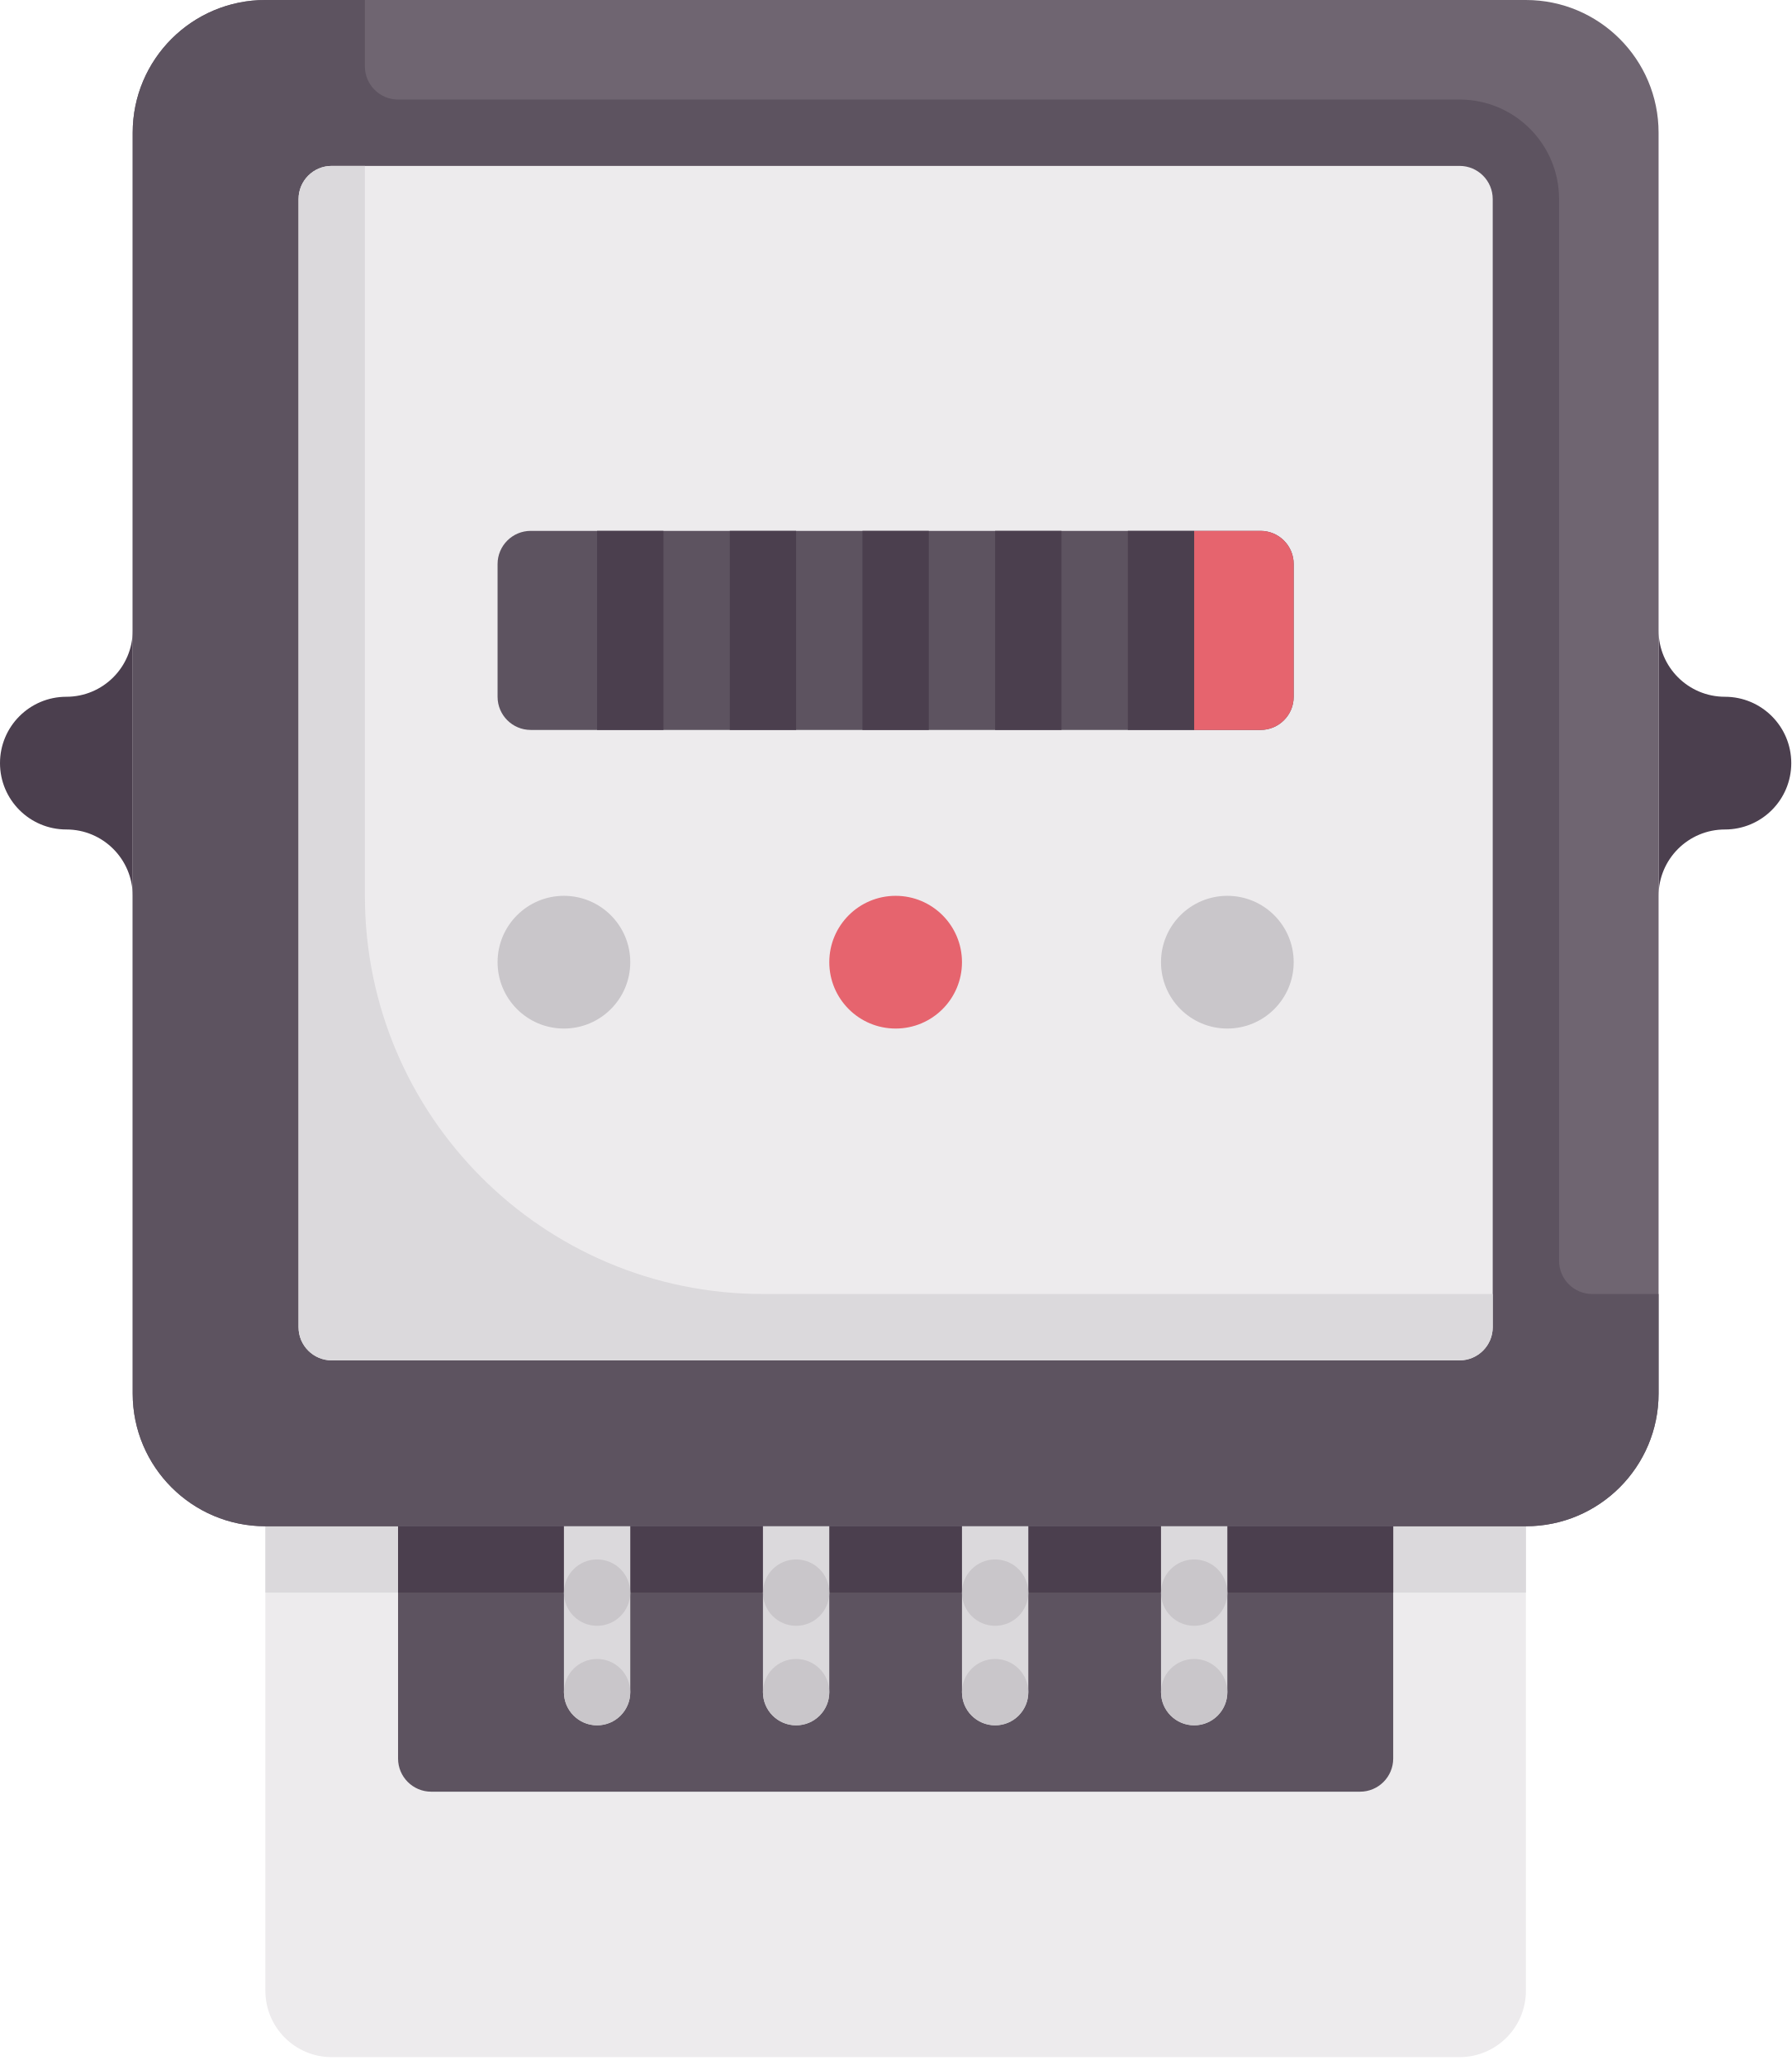
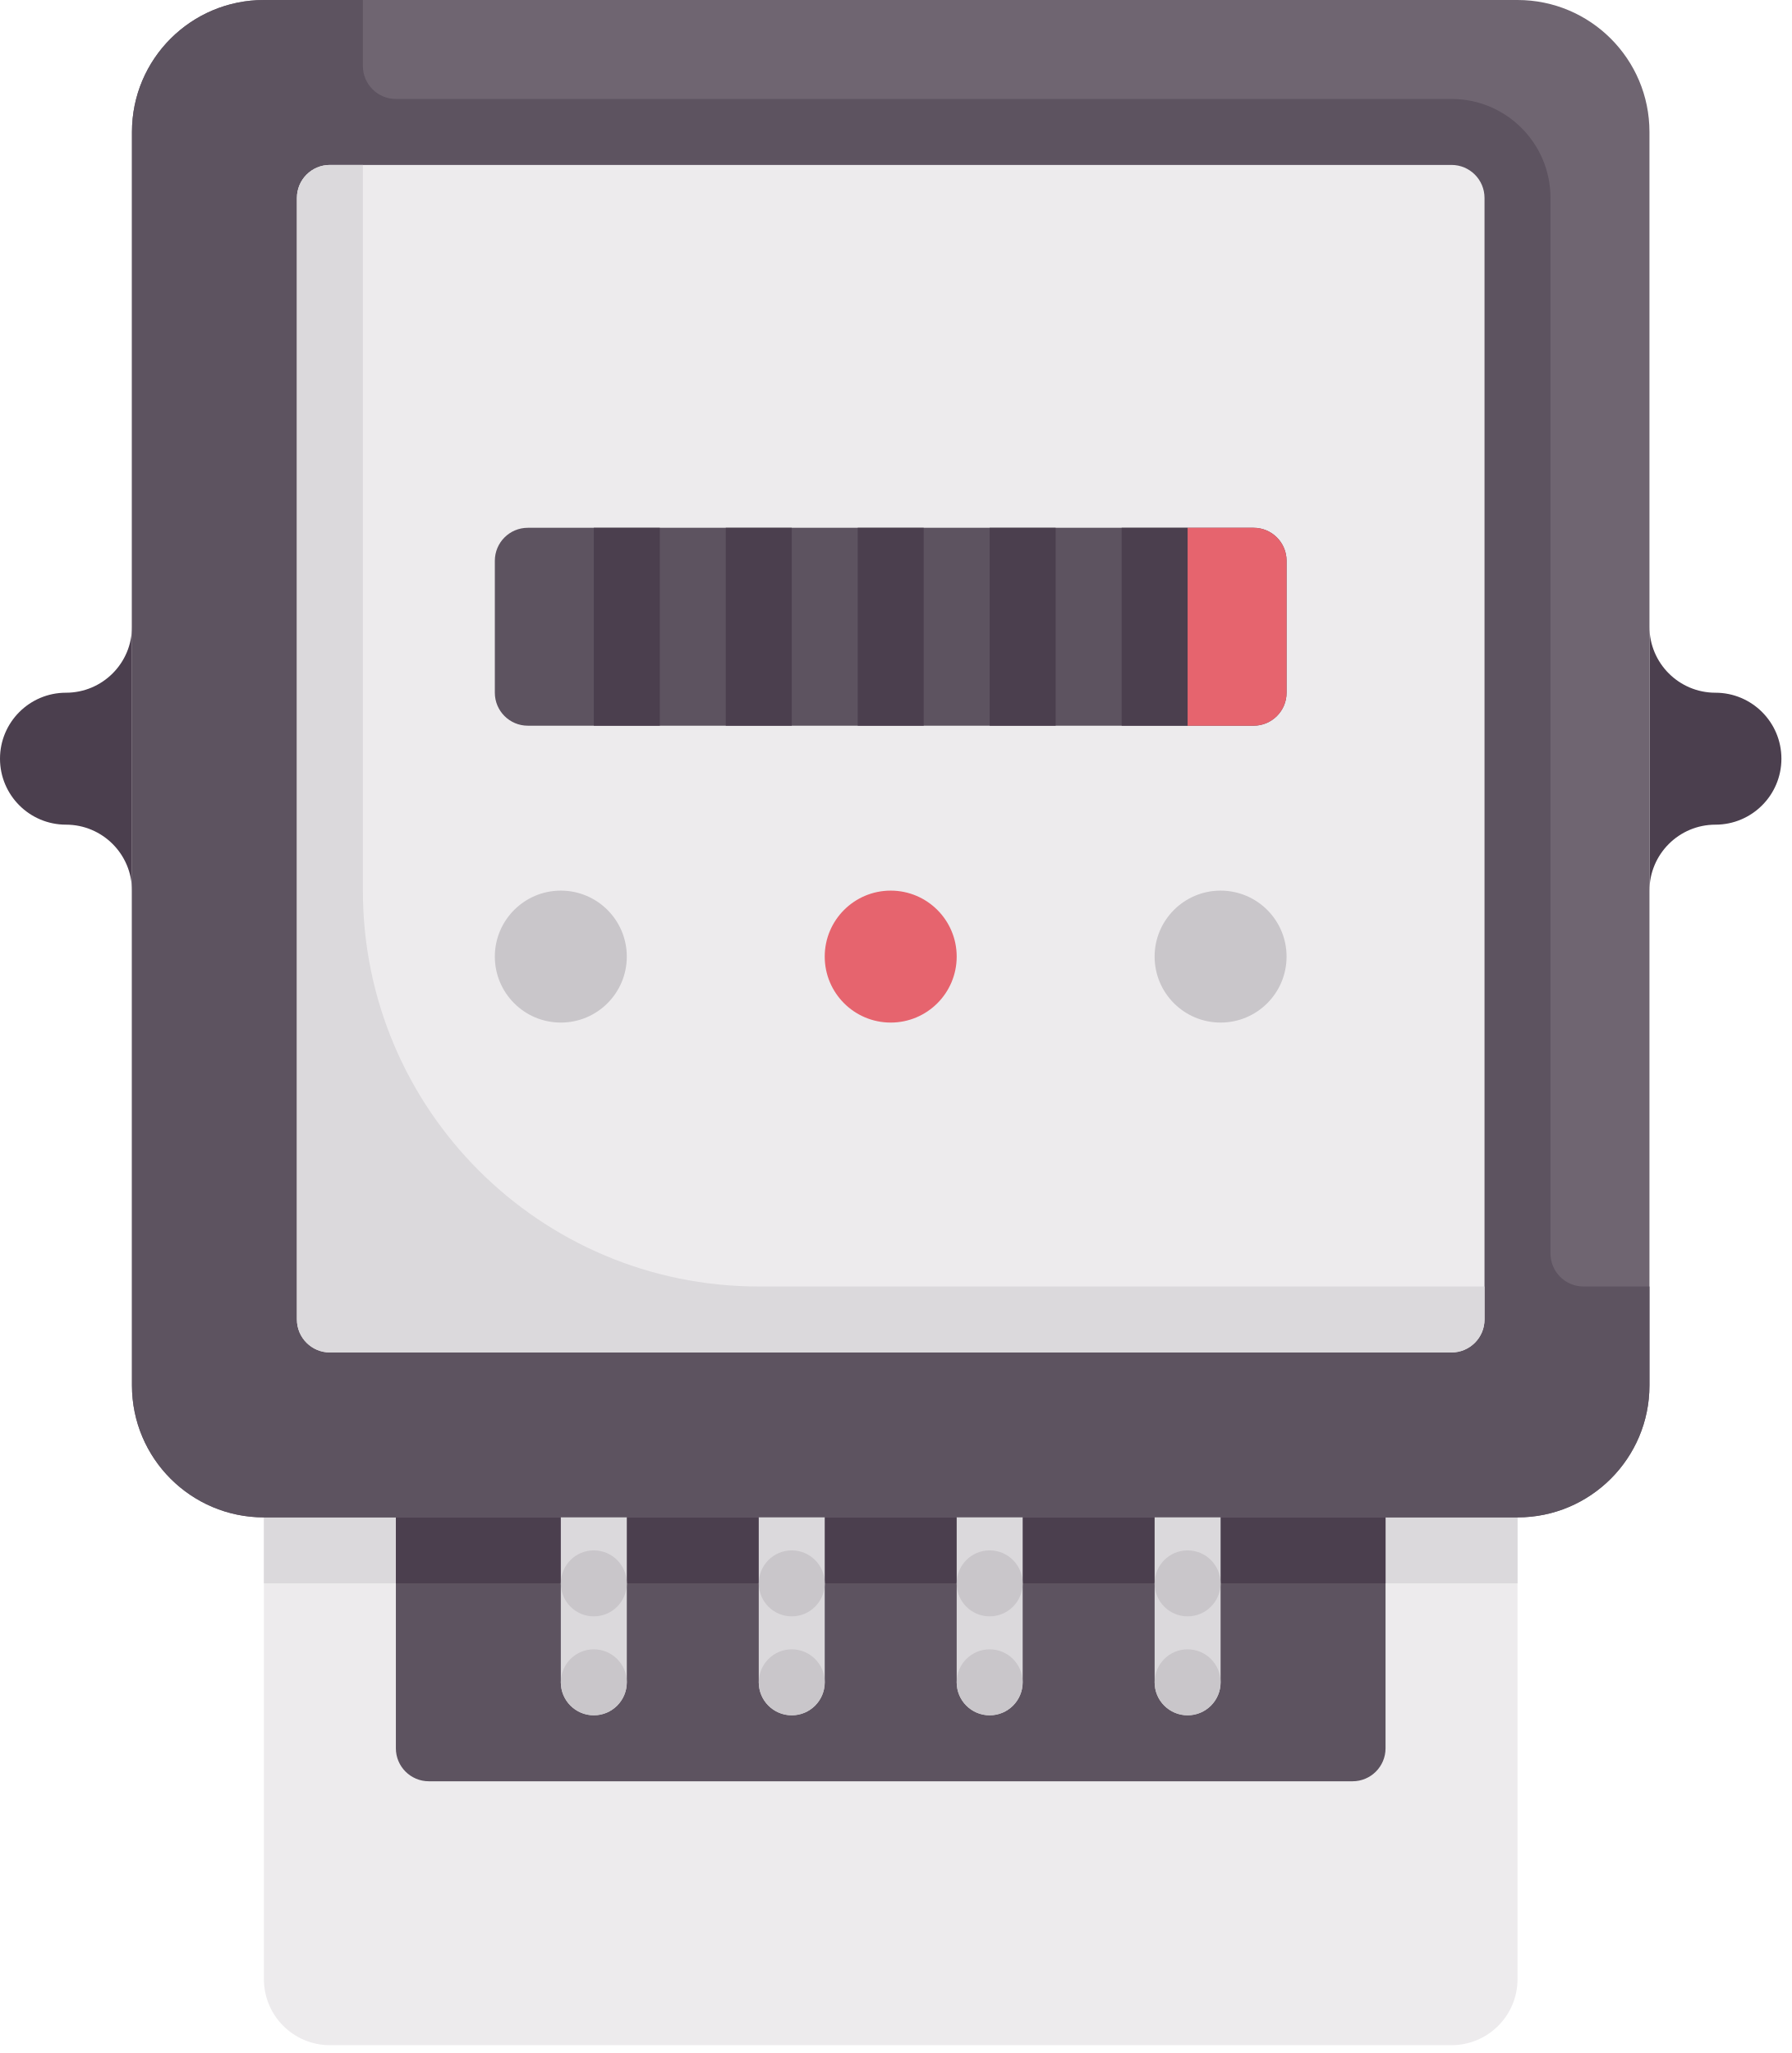
- <svg xmlns="http://www.w3.org/2000/svg" width="354" height="408" viewBox="0 0 354 408" fill="none">
-   <path d="M4.84519e-08 2.6164e-06V49.167C4.84519e-08 52.787 2.935 55.722 6.556 55.722H118C121.62 55.722 124.555 52.787 124.555 49.167V2.6164e-06H4.84519e-08Z" transform="translate(52.4453 295) scale(2)" fill="#EDEBED" />
-   <path d="M124.557 -5.81423e-06H0V9.833H124.557V-5.81423e-06Z" transform="translate(52.4473 294.997) scale(2)" fill="#DBD9DC" />
-   <path d="M6.556 6.556C2.935 6.556 5.93536e-07 9.491 5.93536e-07 13.111C5.93536e-07 16.732 2.935 19.667 6.556 19.667C10.176 19.667 13.111 22.602 13.111 26.222V-2.85866e-06C13.111 3.621 10.176 6.556 6.556 6.556Z" transform="translate(0 124.554) scale(2)" fill="#4B3F4E" />
-   <path d="M6.555 6.556C2.935 6.556 1.84117e-06 3.62 1.84117e-06 -4.84519e-08V26.222C1.84117e-06 22.602 2.935 19.667 6.555 19.667C10.176 19.667 13.111 16.732 13.111 13.111C13.111 9.491 10.176 6.556 6.555 6.556Z" transform="translate(327.777 124.555) scale(2)" fill="#4B3F4E" />
-   <path d="M137.666 150.778H13.111C5.87 150.778 9.69038e-07 144.908 9.69038e-07 137.667V13.111C9.69038e-07 5.87 5.87 0 13.111 0H137.666C144.907 0 150.777 5.87 150.777 13.111V137.666C150.777 144.908 144.907 150.778 137.666 150.778Z" transform="translate(26.2227) scale(2)" fill="#6F6571" />
-   <path d="M140.944 124.555V19.666C140.944 14.236 136.541 9.833 131.111 9.833H26.222C24.412 9.833 22.944 8.366 22.944 6.556V0H13.111C5.87 0 9.69038e-07 5.87 9.69038e-07 13.111V137.666C9.69038e-07 144.907 5.87 150.777 13.111 150.777H137.666C144.907 150.777 150.777 144.907 150.777 137.666V127.833H144.222C142.412 127.833 140.944 126.366 140.944 124.555Z" transform="translate(26.2227) scale(2)" fill="#5D5360" />
-   <path d="M114.722 118H3.278C1.467 118 1.33243e-06 116.533 1.33243e-06 114.722V3.278C1.33243e-06 1.467 1.467 3.63389e-07 3.278 3.63389e-07H114.722C116.532 3.63389e-07 118 1.467 118 3.278V114.722C118 116.532 116.532 118 114.722 118Z" transform="translate(59 32.7776) scale(2)" fill="#EDEBED" />
-   <path d="M-8.72134e-07 8.72134e-07V22.944C-8.72134e-07 24.754 1.467 26.222 3.278 26.222H95.055C96.866 26.222 98.333 24.754 98.333 22.944V8.72134e-07H-8.72134e-07Z" transform="translate(78.666 301.555) scale(2)" fill="#5D5360" />
-   <path d="M98.332 -1.93808e-06H1.93808e-06V6.555H98.332V-1.93808e-06Z" transform="translate(78.668 301.554) scale(2)" fill="#4B3F4E" />
-   <path d="M75.389 19.666H3.278C1.467 19.666 -4.84519e-08 18.199 -4.84519e-08 16.389V3.278C-4.84519e-08 1.467 1.467 -8.72134e-07 3.278 -8.72134e-07H75.389C77.199 -8.72134e-07 78.666 1.467 78.666 3.278V16.389C78.667 18.199 77.199 19.666 75.389 19.666Z" transform="translate(98.334 104.889) scale(2)" fill="#5D5360" />
-   <path d="M6.556 13.111C10.176 13.111 13.111 10.176 13.111 6.555C13.111 2.935 10.176 0 6.556 0C2.935 0 2.76176e-06 2.935 2.76176e-06 6.555C2.76176e-06 10.176 2.935 13.111 6.556 13.111Z" transform="translate(98.334 176.997) scale(2)" fill="#C9C6CA" />
-   <path d="M6.555 13.111C10.176 13.111 13.111 10.176 13.111 6.555C13.111 2.935 10.176 0 6.555 0C2.935 0 0 2.935 0 6.555C0 10.176 2.935 13.111 6.555 13.111Z" transform="translate(229.443 176.997) scale(2)" fill="#C9C6CA" />
-   <path d="M6.556 13.111C10.176 13.111 13.111 10.176 13.111 6.555C13.111 2.935 10.176 0 6.556 0C2.935 0 -2.56795e-06 2.935 -2.56795e-06 6.555C-2.56795e-06 10.176 2.935 13.111 6.556 13.111Z" transform="translate(163.889 176.997) scale(2)" fill="#E6646E" />
-   <path d="M6.556 1.93808e-06H-2.90711e-06V19.666H6.556V1.93808e-06Z" transform="translate(118.002 104.89) scale(2)" fill="#4B3F4E" />
-   <path d="M6.556 1.93808e-06H2.66485e-06V19.666H6.556V1.93808e-06Z" transform="translate(144.223 104.89) scale(2)" fill="#4B3F4E" />
-   <path d="M6.556 1.93808e-06H2.18034e-06V19.666H6.556V1.93808e-06Z" transform="translate(170.443 104.89) scale(2)" fill="#4B3F4E" />
-   <path d="M6.556 1.93808e-06H-4.36067e-06V19.666H6.556V1.93808e-06Z" transform="translate(196.664 104.89) scale(2)" fill="#4B3F4E" />
-   <path d="M6.555 1.93808e-06H0V19.666H6.555V1.93808e-06Z" transform="translate(222.893 104.89) scale(2)" fill="#4B3F4E" />
-   <path d="M6.555 19.666H-7.7523e-07V-8.72134e-07H6.555C8.366 -8.72134e-07 9.833 1.467 9.833 3.278V16.389C9.833 18.199 8.366 19.666 6.555 19.666Z" transform="translate(236 104.889) scale(2)" fill="#E6646E" />
-   <path d="M45.889 111.445C24.166 111.445 6.556 93.835 6.556 72.111V3.63389e-07H3.278C1.467 3.63389e-07 1.33243e-06 1.467 1.33243e-06 3.278V114.722C1.33243e-06 116.532 1.467 118 3.278 118H114.722C116.532 118 118 116.532 118 114.722V111.444H45.889V111.445Z" transform="translate(59 32.7776) scale(2)" fill="#DBD9DC" />
-   <path d="M2.5195e-06 8.72134e-07V16.389C2.5195e-06 18.199 1.466 19.666 3.278 19.666C5.089 19.666 6.556 18.199 6.556 16.389V8.72134e-07H2.5195e-06Z" transform="translate(111.445 301.555) scale(2)" fill="#DBD9DC" />
-   <path d="M3.278 6.556C5.088 6.556 6.556 5.088 6.556 3.278C6.556 1.468 5.088 3.19783e-06 3.278 3.19783e-06C1.467 3.19783e-06 0 1.468 0 3.278C0 5.088 1.467 6.556 3.278 6.556Z" transform="translate(111.445 327.776) scale(2)" fill="#C9C6CA" />
-   <path d="M3.278 6.556C5.088 6.556 6.556 5.088 6.556 3.278C6.556 1.468 5.088 -4.55448e-06 3.278 -4.55448e-06C1.467 -4.55448e-06 0 1.468 0 3.278C0 5.088 1.467 6.556 3.278 6.556Z" transform="translate(111.445 308.113) scale(2)" fill="#C9C6CA" />
-   <path d="M9.20586e-07 8.72134e-07V16.389C9.20586e-07 18.199 1.466 19.666 3.278 19.666C5.09 19.666 6.555 18.199 6.555 16.389V8.72134e-07H9.20586e-07Z" transform="translate(150.777 301.555) scale(2)" fill="#DBD9DC" />
-   <path d="M3.278 6.556C5.088 6.556 6.556 5.088 6.556 3.278C6.556 1.468 5.088 3.19783e-06 3.278 3.19783e-06C1.468 3.19783e-06 0 1.468 0 3.278C0 5.088 1.468 6.556 3.278 6.556Z" transform="translate(150.781 327.776) scale(2)" fill="#C9C6CA" />
-   <path d="M3.278 6.556C5.088 6.556 6.556 5.088 6.556 3.278C6.556 1.468 5.088 -4.55448e-06 3.278 -4.55448e-06C1.468 -4.55448e-06 0 1.468 0 3.278C0 5.088 1.468 6.556 3.278 6.556Z" transform="translate(150.781 308.113) scale(2)" fill="#C9C6CA" />
-   <path d="M-3.48854e-06 8.72134e-07V16.389C-3.48854e-06 18.199 1.466 19.666 3.278 19.666C5.089 19.666 6.556 18.199 6.556 16.389V8.72134e-07H-3.48854e-06Z" transform="translate(190.111 301.555) scale(2)" fill="#DBD9DC" />
-   <path d="M3.278 6.556C5.088 6.556 6.556 5.088 6.556 3.278C6.556 1.468 5.088 3.19783e-06 3.278 3.19783e-06C1.467 3.19783e-06 -2.6164e-06 1.468 -2.6164e-06 3.278C-2.6164e-06 5.088 1.467 6.556 3.278 6.556Z" transform="translate(190.107 327.776) scale(2)" fill="#C9C6CA" />
-   <path d="M3.278 6.556C5.088 6.556 6.556 5.088 6.556 3.278C6.556 1.468 5.088 -4.55448e-06 3.278 -4.55448e-06C1.467 -4.55448e-06 -2.6164e-06 1.468 -2.6164e-06 3.278C-2.6164e-06 5.088 1.467 6.556 3.278 6.556Z" transform="translate(190.107 308.113) scale(2)" fill="#C9C6CA" />
-   <path d="M9.69038e-07 8.72134e-07V16.389C9.69038e-07 18.199 1.466 19.666 3.278 19.666C5.089 19.666 6.555 18.199 6.555 16.389V8.72134e-07H9.69038e-07Z" transform="translate(229.445 301.555) scale(2)" fill="#DBD9DC" />
-   <path d="M3.278 6.556C5.088 6.556 6.556 5.088 6.556 3.278C6.556 1.468 5.088 3.19783e-06 3.278 3.19783e-06C1.468 3.19783e-06 4.65138e-06 1.468 4.65138e-06 3.278C4.65138e-06 5.088 1.468 6.556 3.278 6.556Z" transform="translate(229.441 327.776) scale(2)" fill="#C9C6CA" />
-   <path d="M3.278 6.556C5.088 6.556 6.556 5.088 6.556 3.278C6.556 1.468 5.088 -4.55448e-06 3.278 -4.55448e-06C1.468 -4.55448e-06 4.65138e-06 1.468 4.65138e-06 3.278C4.65138e-06 5.088 1.468 6.556 3.278 6.556Z" transform="translate(229.441 308.113) scale(2)" fill="#C9C6CA" />
+ <svg xmlns="http://www.w3.org/2000/svg" width="89" height="102" viewBox="0 0 89 102" fill="none">
+   <path d="M4.84519e-08 2.6164e-06V49.167C4.84519e-08 52.787 2.935 55.722 6.556 55.722H118C121.62 55.722 124.555 52.787 124.555 49.167V2.6164e-06H4.84519e-08Z" transform="translate(13.1113 73.7499) scale(0.5)" fill="#EDEBED" />
+   <path d="M124.557 -5.81423e-06H0V9.833H124.557V-5.81423e-06Z" transform="translate(13.1118 73.7493) scale(0.5)" fill="#DBD9DC" />
+   <path d="M6.556 6.556C2.935 6.556 5.93536e-07 9.491 5.93536e-07 13.111C5.93536e-07 16.732 2.935 19.667 6.556 19.667C10.176 19.667 13.111 22.602 13.111 26.222V-2.85866e-06C13.111 3.621 10.176 6.556 6.556 6.556Z" transform="translate(0 31.1386) scale(0.5)" fill="#4B3F4E" />
+   <path d="M6.555 6.556C2.935 6.556 1.84117e-06 3.62 1.84117e-06 -4.84519e-08V26.222C1.84117e-06 22.602 2.935 19.667 6.555 19.667C10.176 19.667 13.111 16.732 13.111 13.111C13.111 9.491 10.176 6.556 6.555 6.556Z" transform="translate(81.9443 31.1388) scale(0.5)" fill="#4B3F4E" />
+   <path d="M137.666 150.778H13.111C5.87 150.778 9.69038e-07 144.908 9.69038e-07 137.667V13.111C9.69038e-07 5.87 5.87 0 13.111 0H137.666C144.907 0 150.777 5.87 150.777 13.111V137.666C150.777 144.908 144.907 150.778 137.666 150.778Z" transform="translate(6.55566) scale(0.5)" fill="#6F6571" />
+   <path d="M140.944 124.555V19.666C140.944 14.236 136.541 9.833 131.111 9.833H26.222C24.412 9.833 22.944 8.366 22.944 6.556V0H13.111C5.87 0 9.69038e-07 5.87 9.69038e-07 13.111V137.666C9.69038e-07 144.907 5.87 150.777 13.111 150.777H137.666C144.907 150.777 150.777 144.907 150.777 137.666V127.833H144.222C142.412 127.833 140.944 126.366 140.944 124.555Z" transform="translate(6.55566) scale(0.5)" fill="#5D5360" />
+   <path d="M114.722 118H3.278C1.467 118 1.33243e-06 116.533 1.33243e-06 114.722V3.278C1.33243e-06 1.467 1.467 3.63389e-07 3.278 3.63389e-07H114.722C116.532 3.63389e-07 118 1.467 118 3.278V114.722C118 116.532 116.532 118 114.722 118Z" transform="translate(14.75 8.1944) scale(0.5)" fill="#EDEBED" />
+   <path d="M-8.72134e-07 8.72134e-07V22.944C-8.72134e-07 24.754 1.467 26.222 3.278 26.222H95.055C96.866 26.222 98.333 24.754 98.333 22.944V8.72134e-07H-8.72134e-07Z" transform="translate(19.6665 75.3888) scale(0.5)" fill="#5D5360" />
+   <path d="M98.332 -1.93808e-06H1.93808e-06V6.555H98.332V-1.93808e-06Z" transform="translate(19.667 75.3886) scale(0.5)" fill="#4B3F4E" />
+   <path d="M75.389 19.666H3.278C1.467 19.666 -4.84519e-08 18.199 -4.84519e-08 16.389V3.278C-4.84519e-08 1.467 1.467 -8.72134e-07 3.278 -8.72134e-07H75.389C77.199 -8.72134e-07 78.666 1.467 78.666 3.278V16.389C78.667 18.199 77.199 19.666 75.389 19.666Z" transform="translate(24.5835 26.2222) scale(0.5)" fill="#5D5360" />
+   <path d="M6.556 13.111C10.176 13.111 13.111 10.176 13.111 6.555C13.111 2.935 10.176 0 6.556 0C2.935 0 2.76176e-06 2.935 2.76176e-06 6.555C2.76176e-06 10.176 2.935 13.111 6.556 13.111Z" transform="translate(24.5835 44.2492) scale(0.5)" fill="#C9C6CA" />
+   <path d="M6.555 13.111C10.176 13.111 13.111 10.176 13.111 6.555C13.111 2.935 10.176 0 6.555 0C2.935 0 0 2.935 0 6.555C0 10.176 2.935 13.111 6.555 13.111Z" transform="translate(57.3608 44.2492) scale(0.5)" fill="#C9C6CA" />
+   <path d="M6.556 13.111C10.176 13.111 13.111 10.176 13.111 6.555C13.111 2.935 10.176 0 6.556 0C2.935 0 -2.56795e-06 2.935 -2.56795e-06 6.555C-2.56795e-06 10.176 2.935 13.111 6.556 13.111Z" transform="translate(40.9722 44.2492) scale(0.5)" fill="#E6646E" />
+   <path d="M6.556 1.93808e-06H-2.90711e-06V19.666H6.556V1.93808e-06Z" transform="translate(29.5005 26.2224) scale(0.5)" fill="#4B3F4E" />
+   <path d="M6.556 1.93808e-06H2.66485e-06V19.666H6.556V1.93808e-06Z" transform="translate(36.0557 26.2224) scale(0.5)" fill="#4B3F4E" />
+   <path d="M6.556 1.93808e-06H2.18034e-06V19.666H6.556V1.93808e-06Z" transform="translate(42.6108 26.2224) scale(0.5)" fill="#4B3F4E" />
+   <path d="M6.556 1.93808e-06H-4.36067e-06V19.666H6.556V1.93808e-06Z" transform="translate(49.166 26.2224) scale(0.5)" fill="#4B3F4E" />
+   <path d="M6.555 1.93808e-06H0V19.666H6.555V1.93808e-06Z" transform="translate(55.7231 26.2224) scale(0.5)" fill="#4B3F4E" />
+   <path d="M6.555 19.666H-7.7523e-07V-8.72134e-07H6.555C8.366 -8.72134e-07 9.833 1.467 9.833 3.278V16.389C9.833 18.199 8.366 19.666 6.555 19.666Z" transform="translate(59 26.2222) scale(0.5)" fill="#E6646E" />
+   <path d="M45.889 111.445C24.166 111.445 6.556 93.835 6.556 72.111V3.63389e-07H3.278C1.467 3.63389e-07 1.33243e-06 1.467 1.33243e-06 3.278V114.722C1.33243e-06 116.532 1.467 118 3.278 118H114.722C116.532 118 118 116.532 118 114.722V111.444H45.889V111.445Z" transform="translate(14.75 8.1944) scale(0.5)" fill="#DBD9DC" />
+   <path d="M2.5195e-06 8.72134e-07V16.389C2.5195e-06 18.199 1.466 19.666 3.278 19.666C5.089 19.666 6.556 18.199 6.556 16.389V8.72134e-07H2.5195e-06Z" transform="translate(27.8613 75.3888) scale(0.5)" fill="#DBD9DC" />
+   <path d="M3.278 6.556C5.088 6.556 6.556 5.088 6.556 3.278C6.556 1.468 5.088 3.19783e-06 3.278 3.19783e-06C1.467 3.19783e-06 0 1.468 0 3.278C0 5.088 1.467 6.556 3.278 6.556Z" transform="translate(27.8613 81.9441) scale(0.5)" fill="#C9C6CA" />
+   <path d="M3.278 6.556C5.088 6.556 6.556 5.088 6.556 3.278C6.556 1.468 5.088 -4.55448e-06 3.278 -4.55448e-06C1.467 -4.55448e-06 0 1.468 0 3.278C0 5.088 1.467 6.556 3.278 6.556Z" transform="translate(27.8613 77.0283) scale(0.5)" fill="#C9C6CA" />
+   <path d="M9.20586e-07 8.72134e-07V16.389C9.20586e-07 18.199 1.466 19.666 3.278 19.666C5.09 19.666 6.555 18.199 6.555 16.389V8.72134e-07H9.20586e-07Z" transform="translate(37.6943 75.3888) scale(0.5)" fill="#DBD9DC" />
+   <path d="M3.278 6.556C5.088 6.556 6.556 5.088 6.556 3.278C6.556 1.468 5.088 3.19783e-06 3.278 3.19783e-06C1.468 3.19783e-06 0 1.468 0 3.278C0 5.088 1.468 6.556 3.278 6.556Z" transform="translate(37.6953 81.9441) scale(0.5)" fill="#C9C6CA" />
+   <path d="M3.278 6.556C5.088 6.556 6.556 5.088 6.556 3.278C6.556 1.468 5.088 -4.55448e-06 3.278 -4.55448e-06C1.468 -4.55448e-06 0 1.468 0 3.278C0 5.088 1.468 6.556 3.278 6.556Z" transform="translate(37.6953 77.0283) scale(0.5)" fill="#C9C6CA" />
+   <path d="M-3.48854e-06 8.72134e-07V16.389C-3.48854e-06 18.199 1.466 19.666 3.278 19.666C5.089 19.666 6.556 18.199 6.556 16.389V8.72134e-07H-3.48854e-06Z" transform="translate(47.5278 75.3888) scale(0.5)" fill="#DBD9DC" />
+   <path d="M3.278 6.556C5.088 6.556 6.556 5.088 6.556 3.278C6.556 1.468 5.088 3.19783e-06 3.278 3.19783e-06C1.467 3.19783e-06 -2.6164e-06 1.468 -2.6164e-06 3.278C-2.6164e-06 5.088 1.467 6.556 3.278 6.556Z" transform="translate(47.5269 81.9441) scale(0.5)" fill="#C9C6CA" />
+   <path d="M3.278 6.556C5.088 6.556 6.556 5.088 6.556 3.278C6.556 1.468 5.088 -4.55448e-06 3.278 -4.55448e-06C1.467 -4.55448e-06 -2.6164e-06 1.468 -2.6164e-06 3.278C-2.6164e-06 5.088 1.467 6.556 3.278 6.556Z" transform="translate(47.5269 77.0283) scale(0.5)" fill="#C9C6CA" />
+   <path d="M9.69038e-07 8.72134e-07V16.389C9.69038e-07 18.199 1.466 19.666 3.278 19.666C5.089 19.666 6.555 18.199 6.555 16.389V8.72134e-07H9.69038e-07Z" transform="translate(57.3613 75.3888) scale(0.5)" fill="#DBD9DC" />
+   <path d="M3.278 6.556C5.088 6.556 6.556 5.088 6.556 3.278C6.556 1.468 5.088 3.19783e-06 3.278 3.19783e-06C1.468 3.19783e-06 4.65138e-06 1.468 4.65138e-06 3.278C4.65138e-06 5.088 1.468 6.556 3.278 6.556Z" transform="translate(57.3604 81.9441) scale(0.5)" fill="#C9C6CA" />
+   <path d="M3.278 6.556C5.088 6.556 6.556 5.088 6.556 3.278C6.556 1.468 5.088 -4.55448e-06 3.278 -4.55448e-06C1.468 -4.55448e-06 4.65138e-06 1.468 4.65138e-06 3.278C4.65138e-06 5.088 1.468 6.556 3.278 6.556Z" transform="translate(57.3604 77.0283) scale(0.5)" fill="#C9C6CA" />
</svg>
